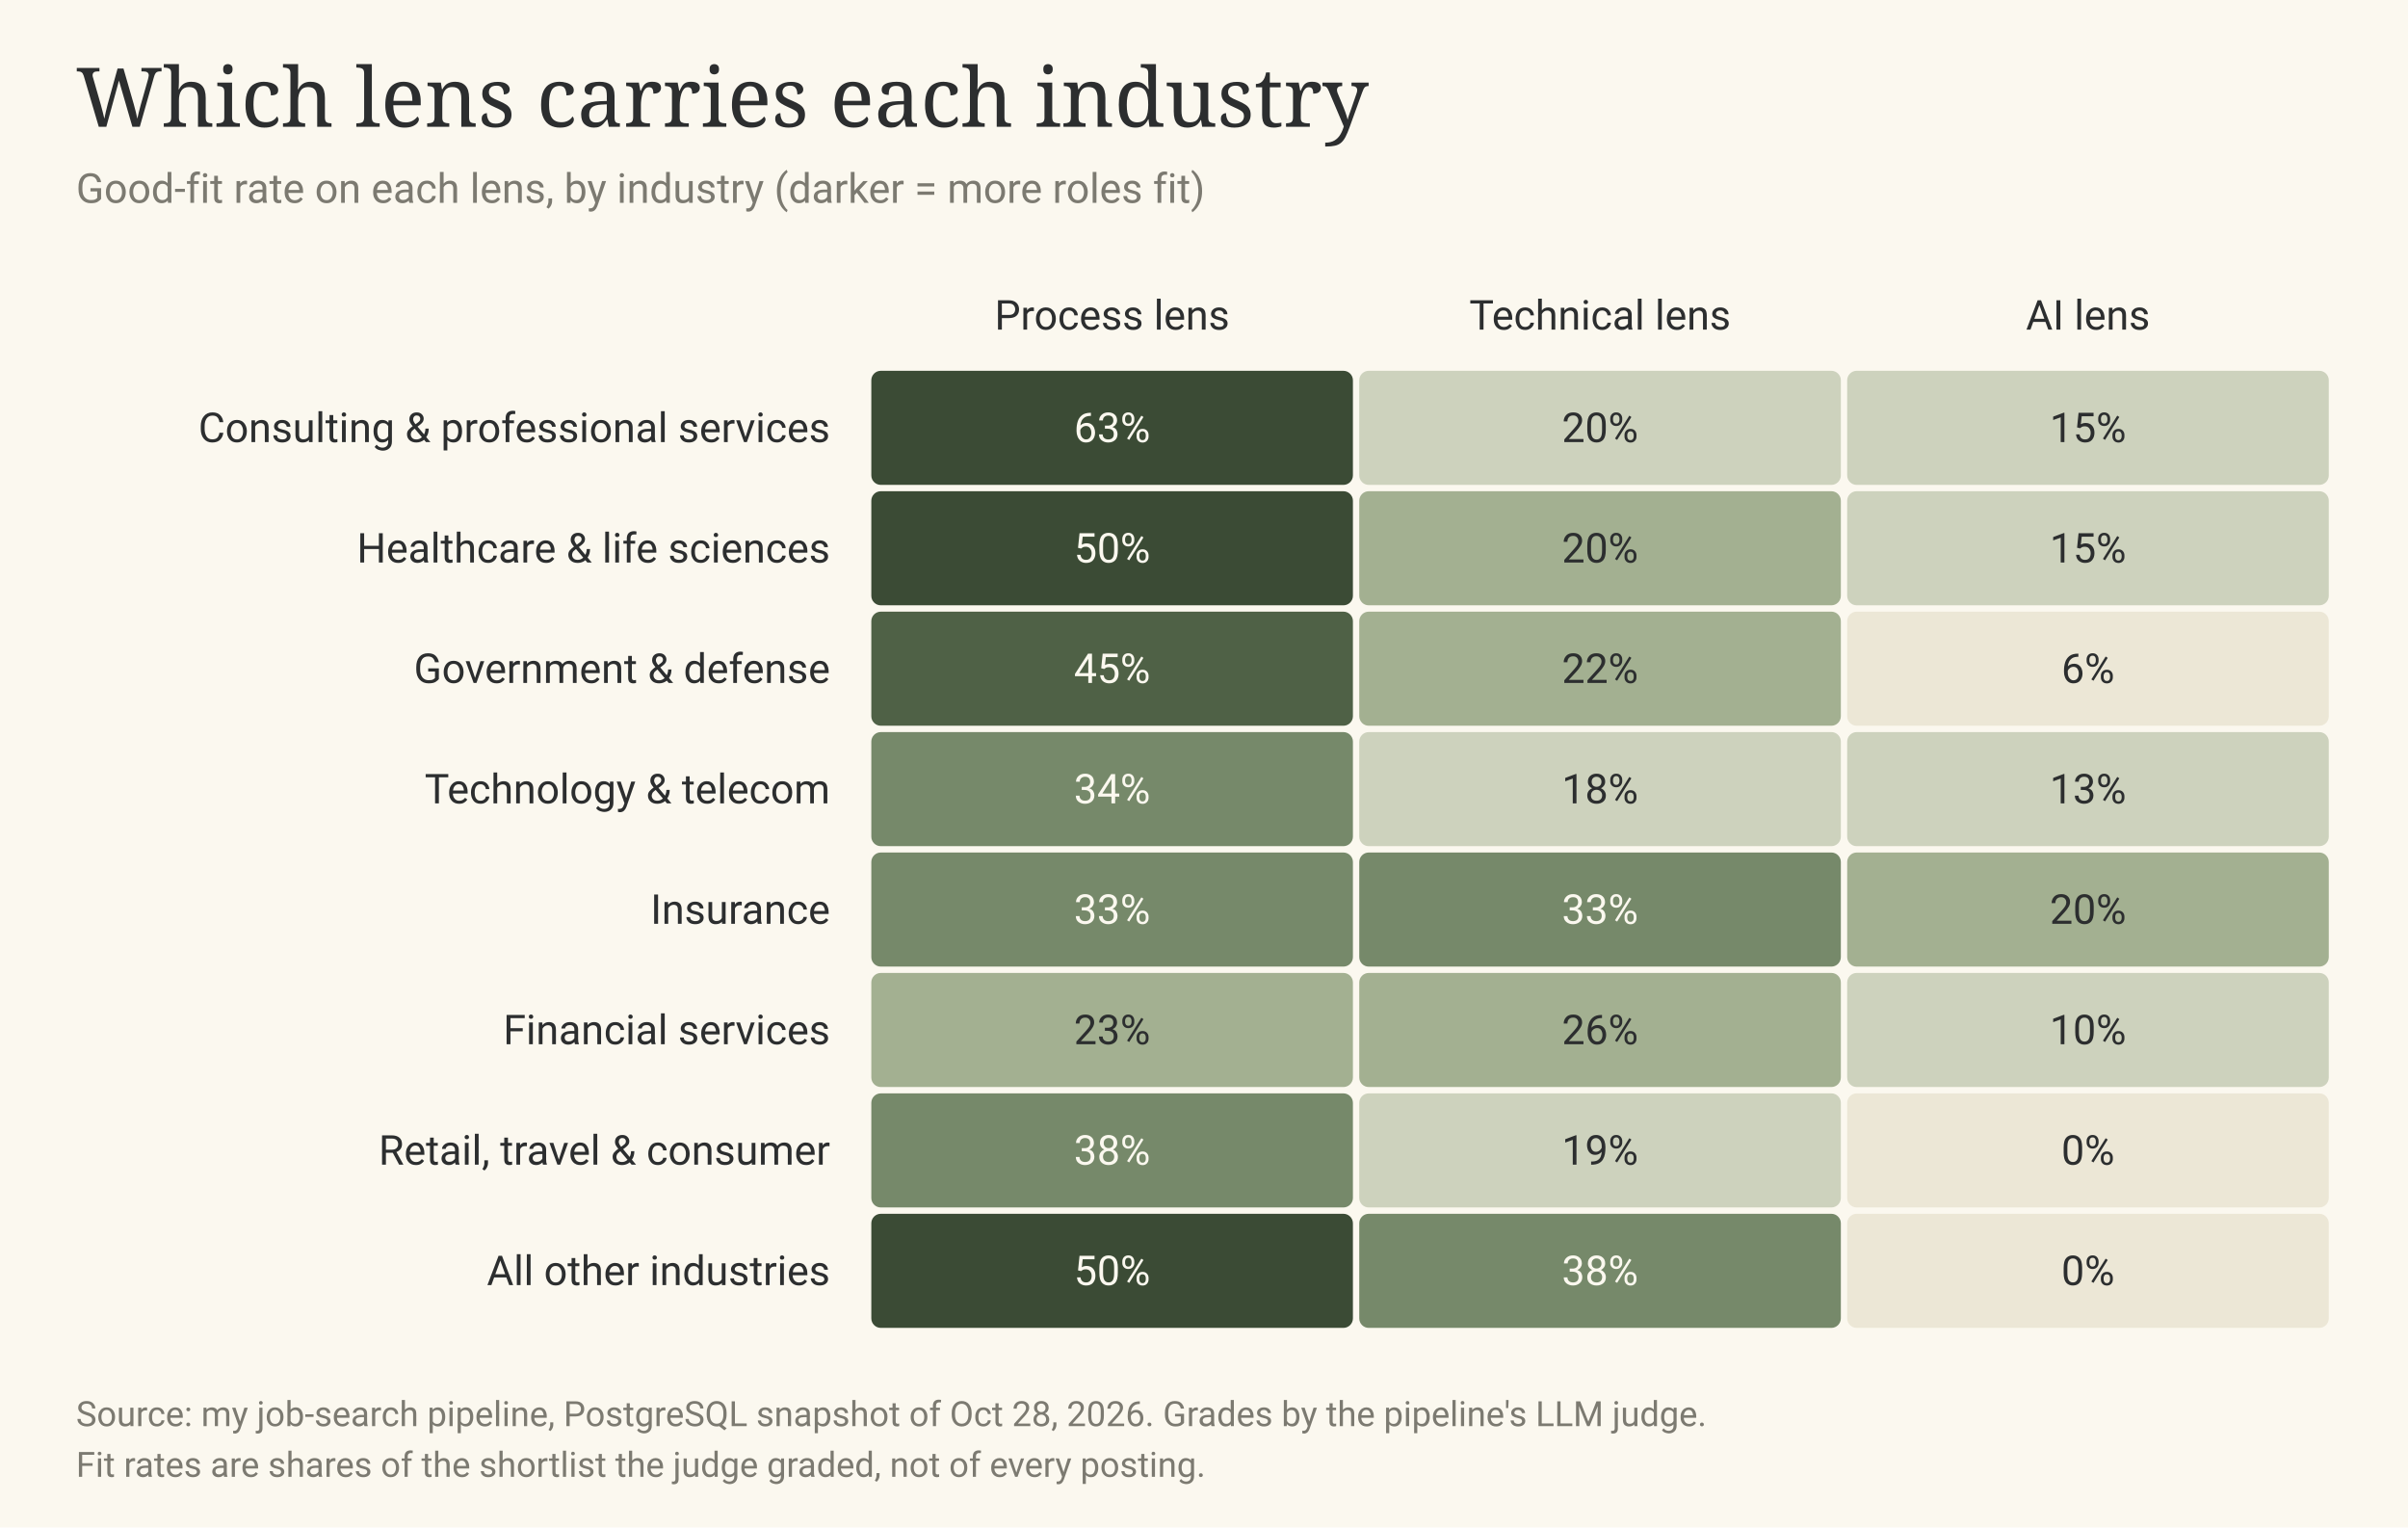
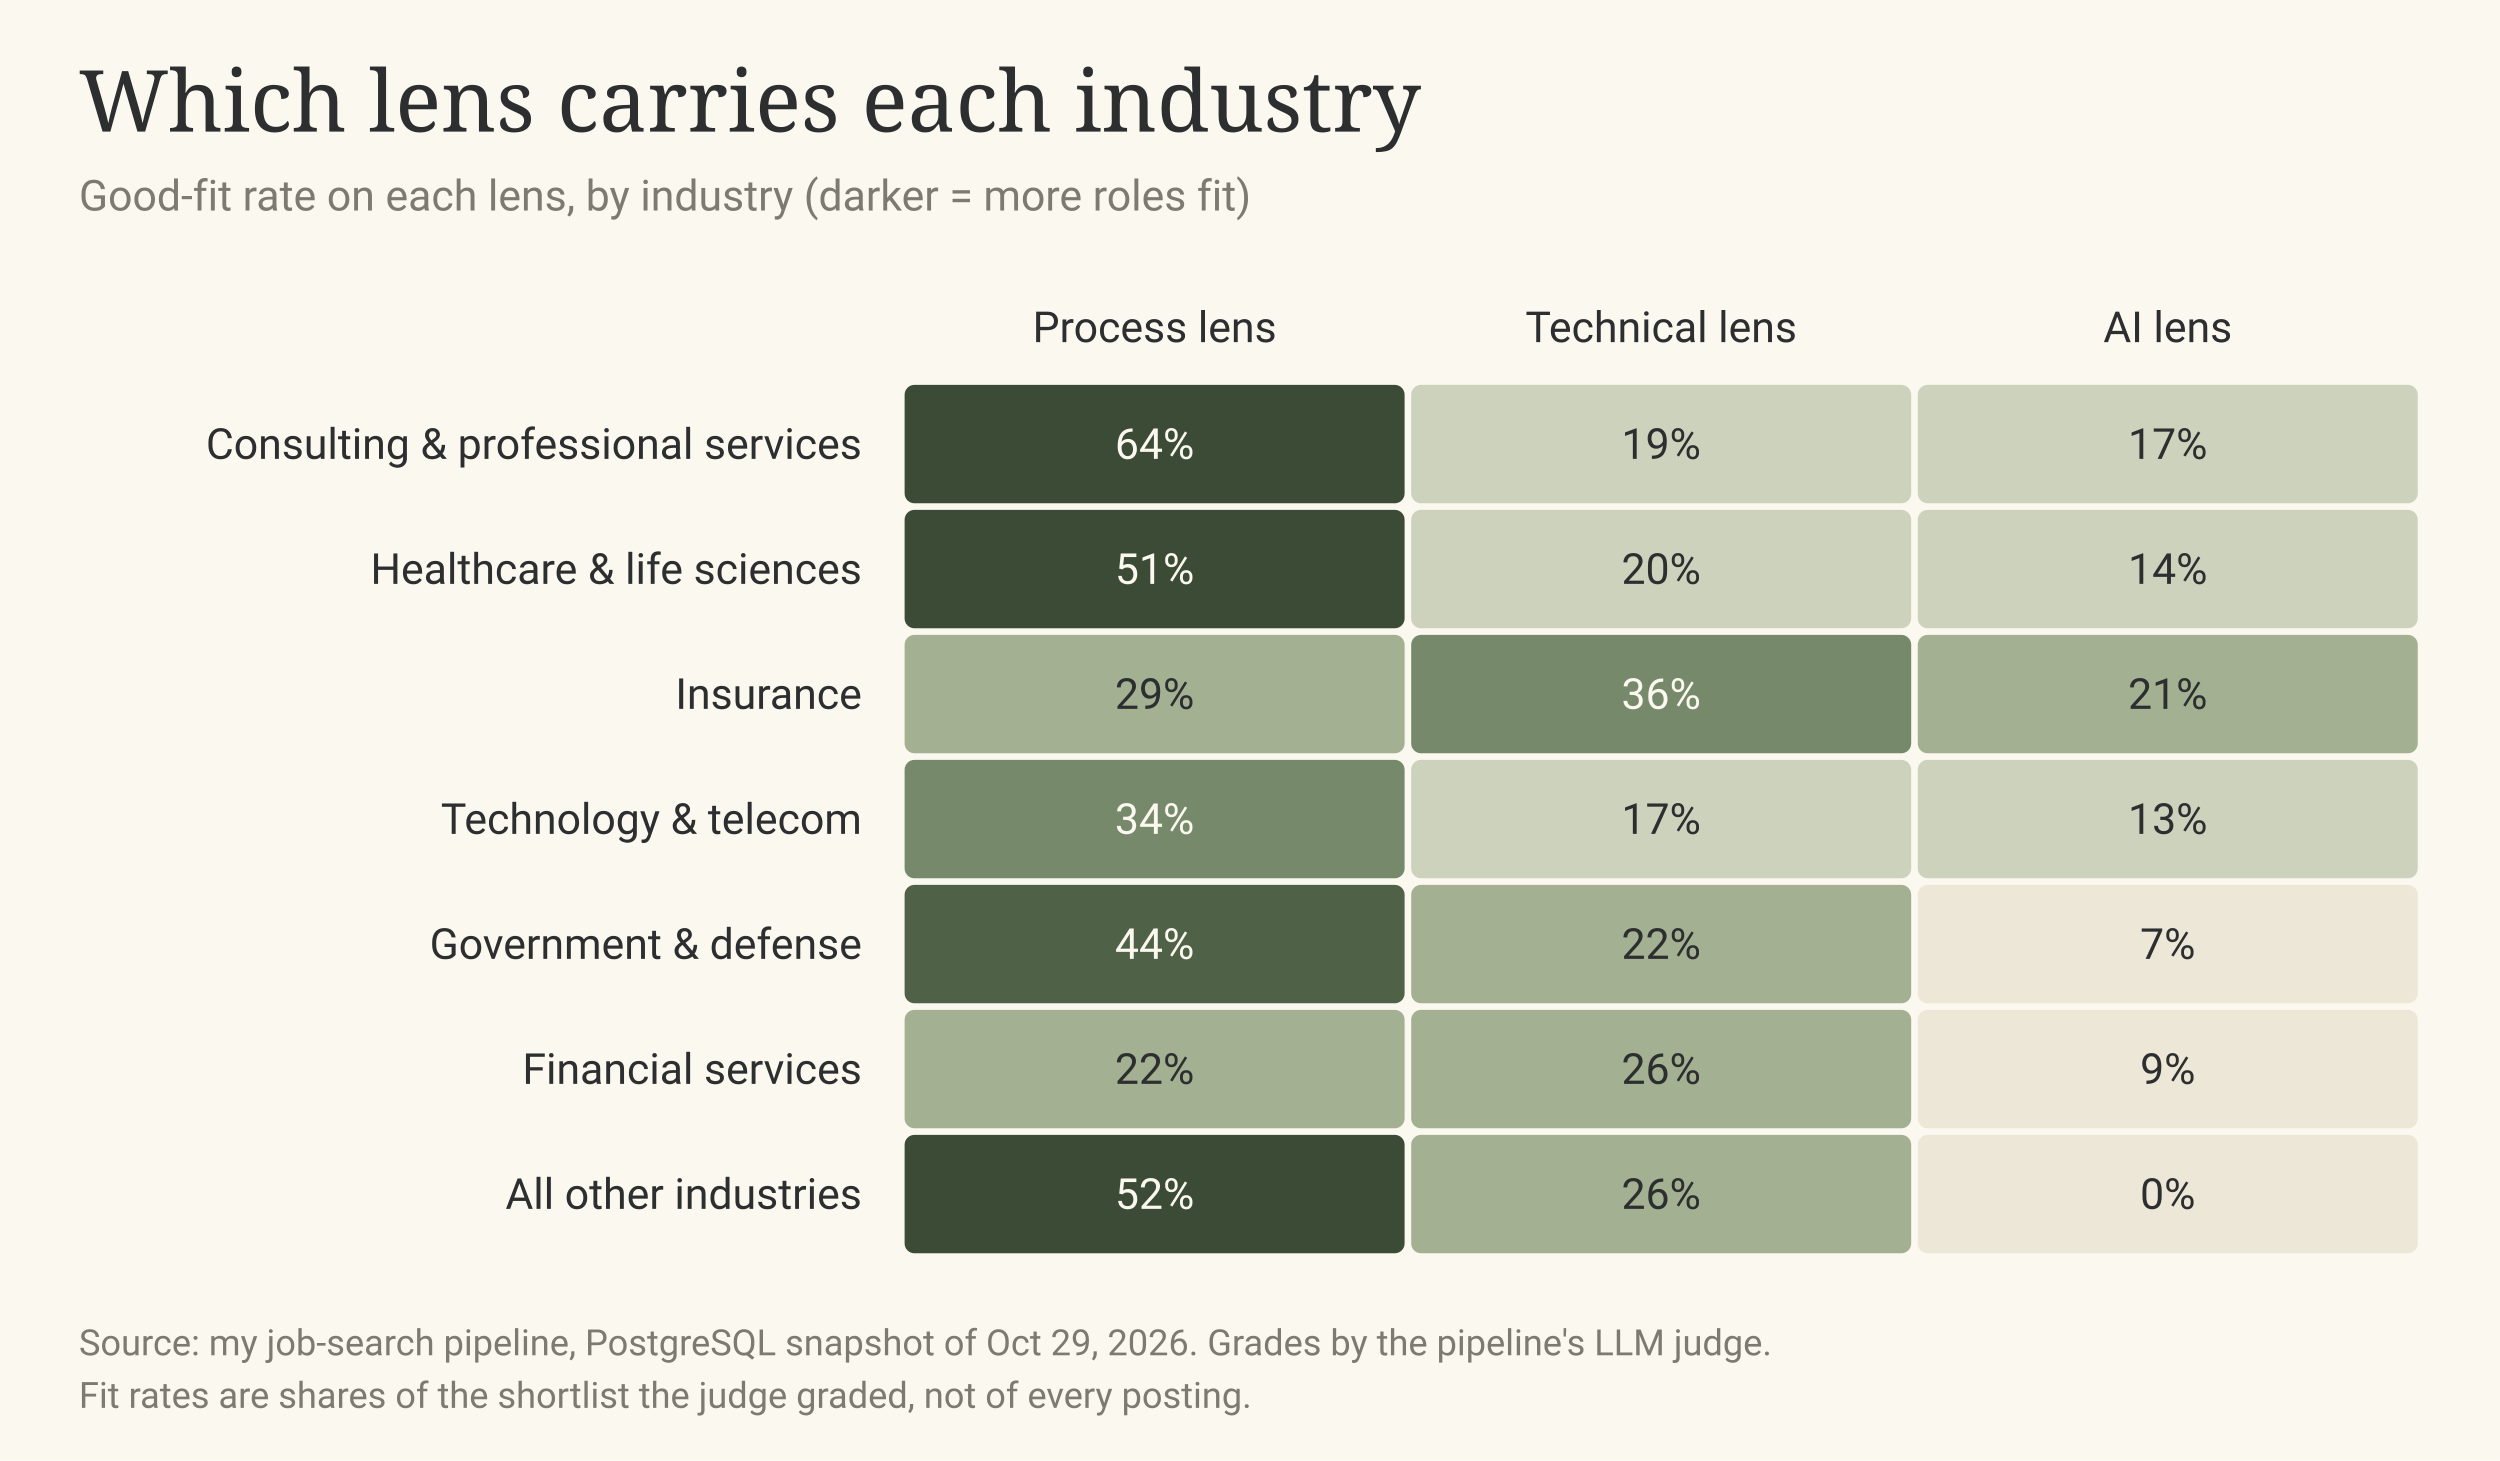
- <svg xmlns="http://www.w3.org/2000/svg" viewBox="0 0 760 482" width="760" height="482" role="img" aria-labelledby="t d">
-   <rect width="760" height="482" fill="#fbf8ef" />
+ <svg xmlns="http://www.w3.org/2000/svg" viewBox="0 0 760 444" width="760" height="444" role="img" aria-labelledby="t d">
+   <rect width="760" height="444" fill="#fbf8ef" />
  <text x="24" y="40" font-family="'Instrument Serif', 'Iowan Old Style', Georgia, serif" font-size="26" fill="#2c2e2f">Which lens carries each industry</text>
  <text x="24" y="64" font-family="-apple-system, BlinkMacSystemFont, 'Segoe UI', Roboto, Inter, sans-serif" font-size="13" fill="#7c7a71">Good-fit rate on each lens, by industry (darker = more roles fit)</text>
  <text x="351.0" y="104" text-anchor="middle" font-family="-apple-system, BlinkMacSystemFont, 'Segoe UI', Roboto, Inter, sans-serif" font-size="13" fill="#2c2e2f">Process lens</text>
  <text x="505.0" y="104" text-anchor="middle" font-family="-apple-system, BlinkMacSystemFont, 'Segoe UI', Roboto, Inter, sans-serif" font-size="13" fill="#2c2e2f">Technical lens</text>
  <text x="659.0" y="104" text-anchor="middle" font-family="-apple-system, BlinkMacSystemFont, 'Segoe UI', Roboto, Inter, sans-serif" font-size="13" fill="#2c2e2f">AI lens</text>
  <text x="262" y="139.5" text-anchor="end" font-family="-apple-system, BlinkMacSystemFont, 'Segoe UI', Roboto, Inter, sans-serif" font-size="13" fill="#2c2e2f">Consulting &amp; professional services</text>
  <g>
    <rect x="275.0" y="117.0" width="152.0" height="36" rx="3" fill="#3b4b35" />
-     <text x="351.0" y="139.5" text-anchor="middle" font-family="-apple-system, BlinkMacSystemFont, 'Segoe UI', Roboto, Inter, sans-serif" font-size="13" fill="#fbf8ef">63%</text>
+     <text x="351.0" y="139.5" text-anchor="middle" font-family="-apple-system, BlinkMacSystemFont, 'Segoe UI', Roboto, Inter, sans-serif" font-size="13" fill="#fbf8ef">64%</text>
  </g>
  <g>
    <rect x="429.0" y="117.0" width="152.0" height="36" rx="3" fill="#cdd2bd" />
-     <text x="505.0" y="139.5" text-anchor="middle" font-family="-apple-system, BlinkMacSystemFont, 'Segoe UI', Roboto, Inter, sans-serif" font-size="13" fill="#2c2e2f">20%</text>
+     <text x="505.0" y="139.5" text-anchor="middle" font-family="-apple-system, BlinkMacSystemFont, 'Segoe UI', Roboto, Inter, sans-serif" font-size="13" fill="#2c2e2f">19%</text>
  </g>
  <g>
    <rect x="583.0" y="117.0" width="152.0" height="36" rx="3" fill="#cdd2bd" />
-     <text x="659.0" y="139.5" text-anchor="middle" font-family="-apple-system, BlinkMacSystemFont, 'Segoe UI', Roboto, Inter, sans-serif" font-size="13" fill="#2c2e2f">15%</text>
+     <text x="659.0" y="139.5" text-anchor="middle" font-family="-apple-system, BlinkMacSystemFont, 'Segoe UI', Roboto, Inter, sans-serif" font-size="13" fill="#2c2e2f">17%</text>
  </g>
  <text x="262" y="177.5" text-anchor="end" font-family="-apple-system, BlinkMacSystemFont, 'Segoe UI', Roboto, Inter, sans-serif" font-size="13" fill="#2c2e2f">Healthcare &amp; life sciences</text>
  <g>
    <rect x="275.0" y="155.0" width="152.0" height="36" rx="3" fill="#3b4b35" />
-     <text x="351.0" y="177.5" text-anchor="middle" font-family="-apple-system, BlinkMacSystemFont, 'Segoe UI', Roboto, Inter, sans-serif" font-size="13" fill="#fbf8ef">50%</text>
+     <text x="351.0" y="177.5" text-anchor="middle" font-family="-apple-system, BlinkMacSystemFont, 'Segoe UI', Roboto, Inter, sans-serif" font-size="13" fill="#fbf8ef">51%</text>
  </g>
  <g>
-     <rect x="429.0" y="155.0" width="152.0" height="36" rx="3" fill="#a3b091" />
+     <rect x="429.0" y="155.0" width="152.0" height="36" rx="3" fill="#cdd2bd" />
    <text x="505.0" y="177.5" text-anchor="middle" font-family="-apple-system, BlinkMacSystemFont, 'Segoe UI', Roboto, Inter, sans-serif" font-size="13" fill="#2c2e2f">20%</text>
  </g>
  <g>
    <rect x="583.0" y="155.0" width="152.0" height="36" rx="3" fill="#cdd2bd" />
-     <text x="659.0" y="177.5" text-anchor="middle" font-family="-apple-system, BlinkMacSystemFont, 'Segoe UI', Roboto, Inter, sans-serif" font-size="13" fill="#2c2e2f">15%</text>
+     <text x="659.0" y="177.5" text-anchor="middle" font-family="-apple-system, BlinkMacSystemFont, 'Segoe UI', Roboto, Inter, sans-serif" font-size="13" fill="#2c2e2f">14%</text>
  </g>
-   <text x="262" y="215.5" text-anchor="end" font-family="-apple-system, BlinkMacSystemFont, 'Segoe UI', Roboto, Inter, sans-serif" font-size="13" fill="#2c2e2f">Government &amp; defense</text>
+   <text x="262" y="215.5" text-anchor="end" font-family="-apple-system, BlinkMacSystemFont, 'Segoe UI', Roboto, Inter, sans-serif" font-size="13" fill="#2c2e2f">Insurance</text>
  <g>
-     <rect x="275.0" y="193.0" width="152.0" height="36" rx="3" fill="#4f6146" />
-     <text x="351.0" y="215.5" text-anchor="middle" font-family="-apple-system, BlinkMacSystemFont, 'Segoe UI', Roboto, Inter, sans-serif" font-size="13" fill="#fbf8ef">45%</text>
+     <rect x="275.0" y="193.0" width="152.0" height="36" rx="3" fill="#a3b091" />
+     <text x="351.0" y="215.5" text-anchor="middle" font-family="-apple-system, BlinkMacSystemFont, 'Segoe UI', Roboto, Inter, sans-serif" font-size="13" fill="#2c2e2f">29%</text>
  </g>
  <g>
-     <rect x="429.0" y="193.0" width="152.0" height="36" rx="3" fill="#a3b091" />
-     <text x="505.0" y="215.5" text-anchor="middle" font-family="-apple-system, BlinkMacSystemFont, 'Segoe UI', Roboto, Inter, sans-serif" font-size="13" fill="#2c2e2f">22%</text>
+     <rect x="429.0" y="193.0" width="152.0" height="36" rx="3" fill="#76896a" />
+     <text x="505.0" y="215.5" text-anchor="middle" font-family="-apple-system, BlinkMacSystemFont, 'Segoe UI', Roboto, Inter, sans-serif" font-size="13" fill="#fbf8ef">36%</text>
  </g>
  <g>
-     <rect x="583.0" y="193.0" width="152.0" height="36" rx="3" fill="#ece7d6" />
-     <text x="659.0" y="215.5" text-anchor="middle" font-family="-apple-system, BlinkMacSystemFont, 'Segoe UI', Roboto, Inter, sans-serif" font-size="13" fill="#2c2e2f">6%</text>
+     <rect x="583.0" y="193.0" width="152.0" height="36" rx="3" fill="#a3b091" />
+     <text x="659.0" y="215.5" text-anchor="middle" font-family="-apple-system, BlinkMacSystemFont, 'Segoe UI', Roboto, Inter, sans-serif" font-size="13" fill="#2c2e2f">21%</text>
  </g>
  <text x="262" y="253.5" text-anchor="end" font-family="-apple-system, BlinkMacSystemFont, 'Segoe UI', Roboto, Inter, sans-serif" font-size="13" fill="#2c2e2f">Technology &amp; telecom</text>
  <g>
    <rect x="275.0" y="231.0" width="152.0" height="36" rx="3" fill="#76896a" />
    <text x="351.0" y="253.5" text-anchor="middle" font-family="-apple-system, BlinkMacSystemFont, 'Segoe UI', Roboto, Inter, sans-serif" font-size="13" fill="#fbf8ef">34%</text>
  </g>
  <g>
    <rect x="429.0" y="231.0" width="152.0" height="36" rx="3" fill="#cdd2bd" />
-     <text x="505.0" y="253.5" text-anchor="middle" font-family="-apple-system, BlinkMacSystemFont, 'Segoe UI', Roboto, Inter, sans-serif" font-size="13" fill="#2c2e2f">18%</text>
+     <text x="505.0" y="253.5" text-anchor="middle" font-family="-apple-system, BlinkMacSystemFont, 'Segoe UI', Roboto, Inter, sans-serif" font-size="13" fill="#2c2e2f">17%</text>
  </g>
  <g>
    <rect x="583.0" y="231.0" width="152.0" height="36" rx="3" fill="#cdd2bd" />
    <text x="659.0" y="253.5" text-anchor="middle" font-family="-apple-system, BlinkMacSystemFont, 'Segoe UI', Roboto, Inter, sans-serif" font-size="13" fill="#2c2e2f">13%</text>
  </g>
-   <text x="262" y="291.5" text-anchor="end" font-family="-apple-system, BlinkMacSystemFont, 'Segoe UI', Roboto, Inter, sans-serif" font-size="13" fill="#2c2e2f">Insurance</text>
+   <text x="262" y="291.5" text-anchor="end" font-family="-apple-system, BlinkMacSystemFont, 'Segoe UI', Roboto, Inter, sans-serif" font-size="13" fill="#2c2e2f">Government &amp; defense</text>
  <g>
-     <rect x="275.0" y="269.0" width="152.0" height="36" rx="3" fill="#76896a" />
-     <text x="351.0" y="291.5" text-anchor="middle" font-family="-apple-system, BlinkMacSystemFont, 'Segoe UI', Roboto, Inter, sans-serif" font-size="13" fill="#fbf8ef">33%</text>
+     <rect x="275.0" y="269.0" width="152.0" height="36" rx="3" fill="#4f6146" />
+     <text x="351.0" y="291.5" text-anchor="middle" font-family="-apple-system, BlinkMacSystemFont, 'Segoe UI', Roboto, Inter, sans-serif" font-size="13" fill="#fbf8ef">44%</text>
  </g>
  <g>
-     <rect x="429.0" y="269.0" width="152.0" height="36" rx="3" fill="#76896a" />
-     <text x="505.0" y="291.5" text-anchor="middle" font-family="-apple-system, BlinkMacSystemFont, 'Segoe UI', Roboto, Inter, sans-serif" font-size="13" fill="#fbf8ef">33%</text>
+     <rect x="429.0" y="269.0" width="152.0" height="36" rx="3" fill="#a3b091" />
+     <text x="505.0" y="291.5" text-anchor="middle" font-family="-apple-system, BlinkMacSystemFont, 'Segoe UI', Roboto, Inter, sans-serif" font-size="13" fill="#2c2e2f">22%</text>
  </g>
  <g>
-     <rect x="583.0" y="269.0" width="152.0" height="36" rx="3" fill="#a3b091" />
-     <text x="659.0" y="291.5" text-anchor="middle" font-family="-apple-system, BlinkMacSystemFont, 'Segoe UI', Roboto, Inter, sans-serif" font-size="13" fill="#2c2e2f">20%</text>
+     <rect x="583.0" y="269.0" width="152.0" height="36" rx="3" fill="#ece7d6" />
+     <text x="659.0" y="291.5" text-anchor="middle" font-family="-apple-system, BlinkMacSystemFont, 'Segoe UI', Roboto, Inter, sans-serif" font-size="13" fill="#2c2e2f">7%</text>
  </g>
  <text x="262" y="329.5" text-anchor="end" font-family="-apple-system, BlinkMacSystemFont, 'Segoe UI', Roboto, Inter, sans-serif" font-size="13" fill="#2c2e2f">Financial services</text>
  <g>
    <rect x="275.0" y="307.0" width="152.0" height="36" rx="3" fill="#a3b091" />
-     <text x="351.0" y="329.5" text-anchor="middle" font-family="-apple-system, BlinkMacSystemFont, 'Segoe UI', Roboto, Inter, sans-serif" font-size="13" fill="#2c2e2f">23%</text>
+     <text x="351.0" y="329.5" text-anchor="middle" font-family="-apple-system, BlinkMacSystemFont, 'Segoe UI', Roboto, Inter, sans-serif" font-size="13" fill="#2c2e2f">22%</text>
  </g>
  <g>
    <rect x="429.0" y="307.0" width="152.0" height="36" rx="3" fill="#a3b091" />
    <text x="505.0" y="329.5" text-anchor="middle" font-family="-apple-system, BlinkMacSystemFont, 'Segoe UI', Roboto, Inter, sans-serif" font-size="13" fill="#2c2e2f">26%</text>
  </g>
  <g>
-     <rect x="583.0" y="307.0" width="152.0" height="36" rx="3" fill="#cdd2bd" />
-     <text x="659.0" y="329.5" text-anchor="middle" font-family="-apple-system, BlinkMacSystemFont, 'Segoe UI', Roboto, Inter, sans-serif" font-size="13" fill="#2c2e2f">10%</text>
+     <rect x="583.0" y="307.0" width="152.0" height="36" rx="3" fill="#ece7d6" />
+     <text x="659.0" y="329.5" text-anchor="middle" font-family="-apple-system, BlinkMacSystemFont, 'Segoe UI', Roboto, Inter, sans-serif" font-size="13" fill="#2c2e2f">9%</text>
  </g>
-   <text x="262" y="367.5" text-anchor="end" font-family="-apple-system, BlinkMacSystemFont, 'Segoe UI', Roboto, Inter, sans-serif" font-size="13" fill="#2c2e2f">Retail, travel &amp; consumer</text>
+   <text x="262" y="367.5" text-anchor="end" font-family="-apple-system, BlinkMacSystemFont, 'Segoe UI', Roboto, Inter, sans-serif" font-size="13" fill="#2c2e2f">All other industries</text>
  <g>
-     <rect x="275.0" y="345.0" width="152.0" height="36" rx="3" fill="#76896a" />
-     <text x="351.0" y="367.5" text-anchor="middle" font-family="-apple-system, BlinkMacSystemFont, 'Segoe UI', Roboto, Inter, sans-serif" font-size="13" fill="#fbf8ef">38%</text>
+     <rect x="275.0" y="345.0" width="152.0" height="36" rx="3" fill="#3b4b35" />
+     <text x="351.0" y="367.5" text-anchor="middle" font-family="-apple-system, BlinkMacSystemFont, 'Segoe UI', Roboto, Inter, sans-serif" font-size="13" fill="#fbf8ef">52%</text>
  </g>
  <g>
-     <rect x="429.0" y="345.0" width="152.0" height="36" rx="3" fill="#cdd2bd" />
-     <text x="505.0" y="367.5" text-anchor="middle" font-family="-apple-system, BlinkMacSystemFont, 'Segoe UI', Roboto, Inter, sans-serif" font-size="13" fill="#2c2e2f">19%</text>
+     <rect x="429.0" y="345.0" width="152.0" height="36" rx="3" fill="#a3b091" />
+     <text x="505.0" y="367.5" text-anchor="middle" font-family="-apple-system, BlinkMacSystemFont, 'Segoe UI', Roboto, Inter, sans-serif" font-size="13" fill="#2c2e2f">26%</text>
  </g>
  <g>
    <rect x="583.0" y="345.0" width="152.0" height="36" rx="3" fill="#ece7d6" />
    <text x="659.0" y="367.5" text-anchor="middle" font-family="-apple-system, BlinkMacSystemFont, 'Segoe UI', Roboto, Inter, sans-serif" font-size="13" fill="#2c2e2f">0%</text>
  </g>
-   <text x="262" y="405.5" text-anchor="end" font-family="-apple-system, BlinkMacSystemFont, 'Segoe UI', Roboto, Inter, sans-serif" font-size="13" fill="#2c2e2f">All other industries</text>
-   <g>
-     <rect x="275.0" y="383.0" width="152.0" height="36" rx="3" fill="#3b4b35" />
-     <text x="351.0" y="405.5" text-anchor="middle" font-family="-apple-system, BlinkMacSystemFont, 'Segoe UI', Roboto, Inter, sans-serif" font-size="13" fill="#fbf8ef">50%</text>
-   </g>
-   <g>
-     <rect x="429.0" y="383.0" width="152.0" height="36" rx="3" fill="#76896a" />
-     <text x="505.0" y="405.5" text-anchor="middle" font-family="-apple-system, BlinkMacSystemFont, 'Segoe UI', Roboto, Inter, sans-serif" font-size="13" fill="#fbf8ef">38%</text>
-   </g>
-   <g>
-     <rect x="583.0" y="383.0" width="152.0" height="36" rx="3" fill="#ece7d6" />
-     <text x="659.0" y="405.5" text-anchor="middle" font-family="-apple-system, BlinkMacSystemFont, 'Segoe UI', Roboto, Inter, sans-serif" font-size="13" fill="#2c2e2f">0%</text>
-   </g>
-   <text x="24" y="450" font-family="-apple-system, BlinkMacSystemFont, 'Segoe UI', Roboto, Inter, sans-serif" font-size="11" fill="#7c7a71">Source: my job-search pipeline, PostgreSQL snapshot of Oct 28, 2026. Grades by the pipeline's LLM judge.</text>
-   <text x="24" y="466" font-family="-apple-system, BlinkMacSystemFont, 'Segoe UI', Roboto, Inter, sans-serif" font-size="11" fill="#7c7a71">Fit rates are shares of the shortlist the judge graded, not of every posting.</text>
+   <text x="24" y="412" font-family="-apple-system, BlinkMacSystemFont, 'Segoe UI', Roboto, Inter, sans-serif" font-size="11" fill="#7c7a71">Source: my job-search pipeline, PostgreSQL snapshot of Oct 29, 2026. Grades by the pipeline's LLM judge.</text>
+   <text x="24" y="428" font-family="-apple-system, BlinkMacSystemFont, 'Segoe UI', Roboto, Inter, sans-serif" font-size="11" fill="#7c7a71">Fit rates are shares of the shortlist the judge graded, not of every posting.</text>
</svg>
